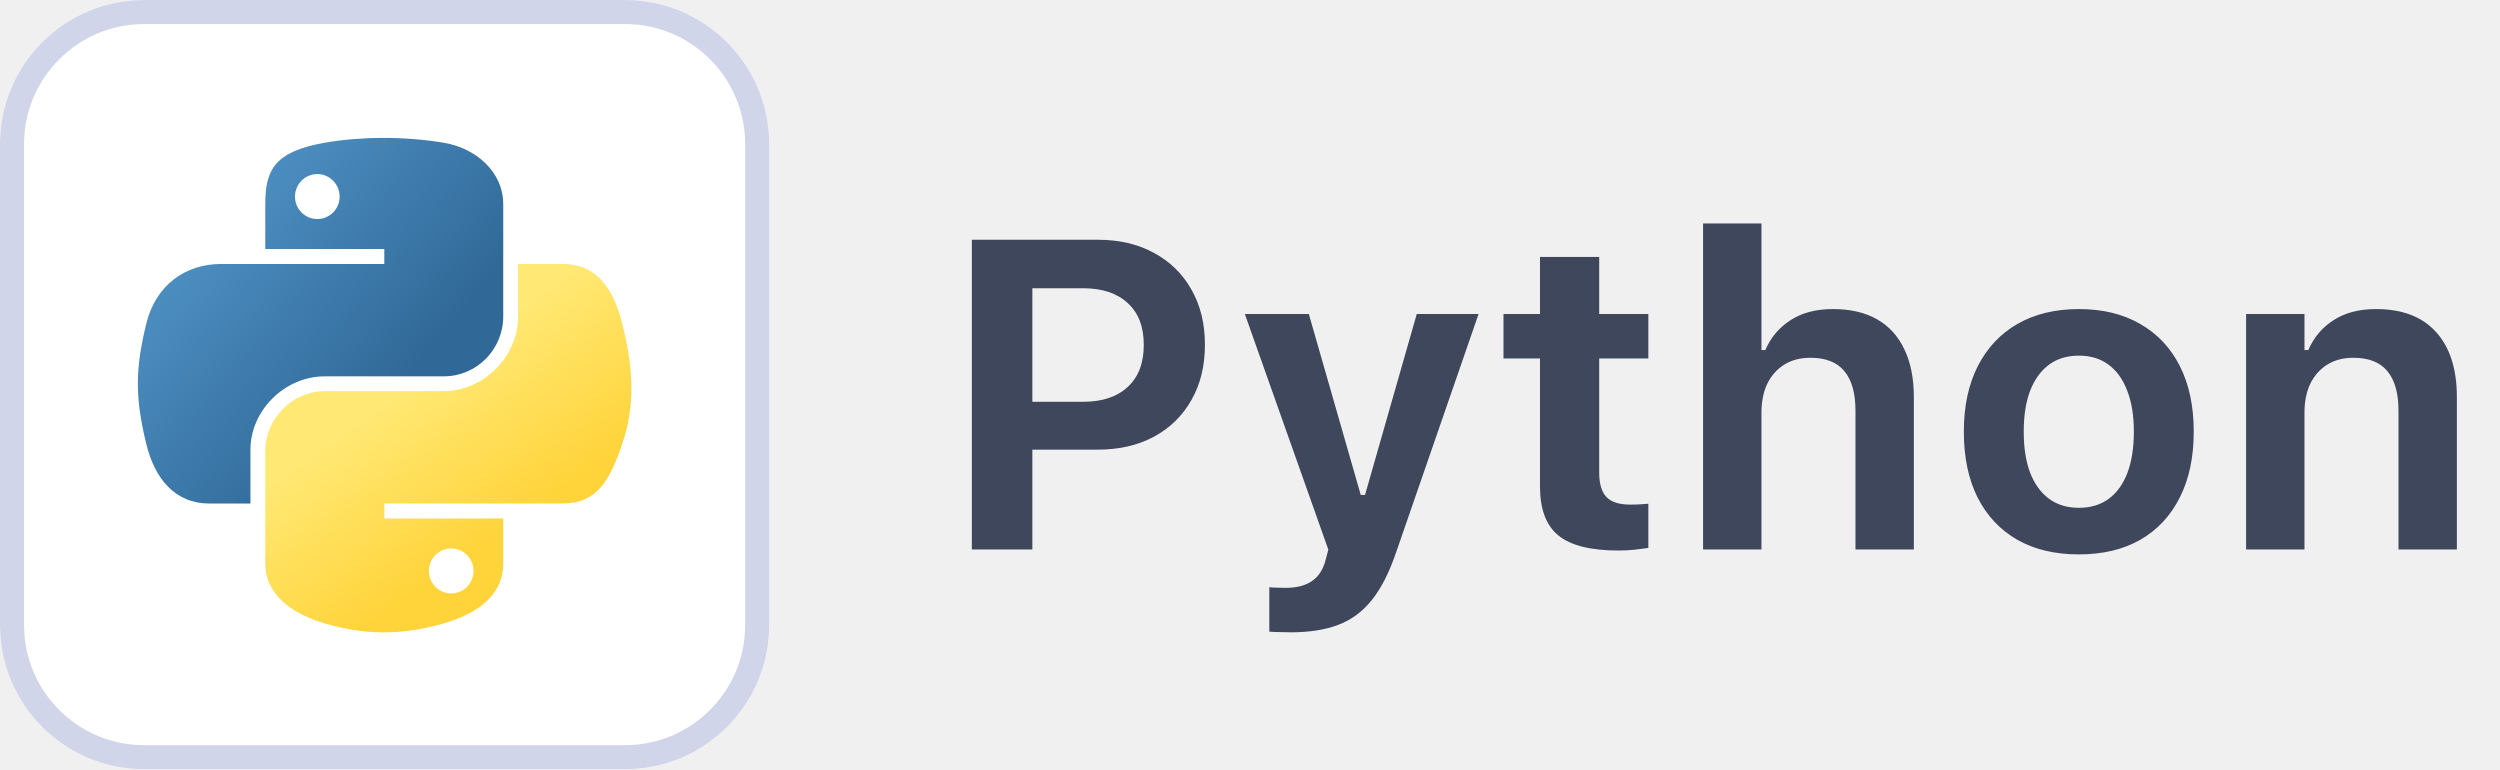
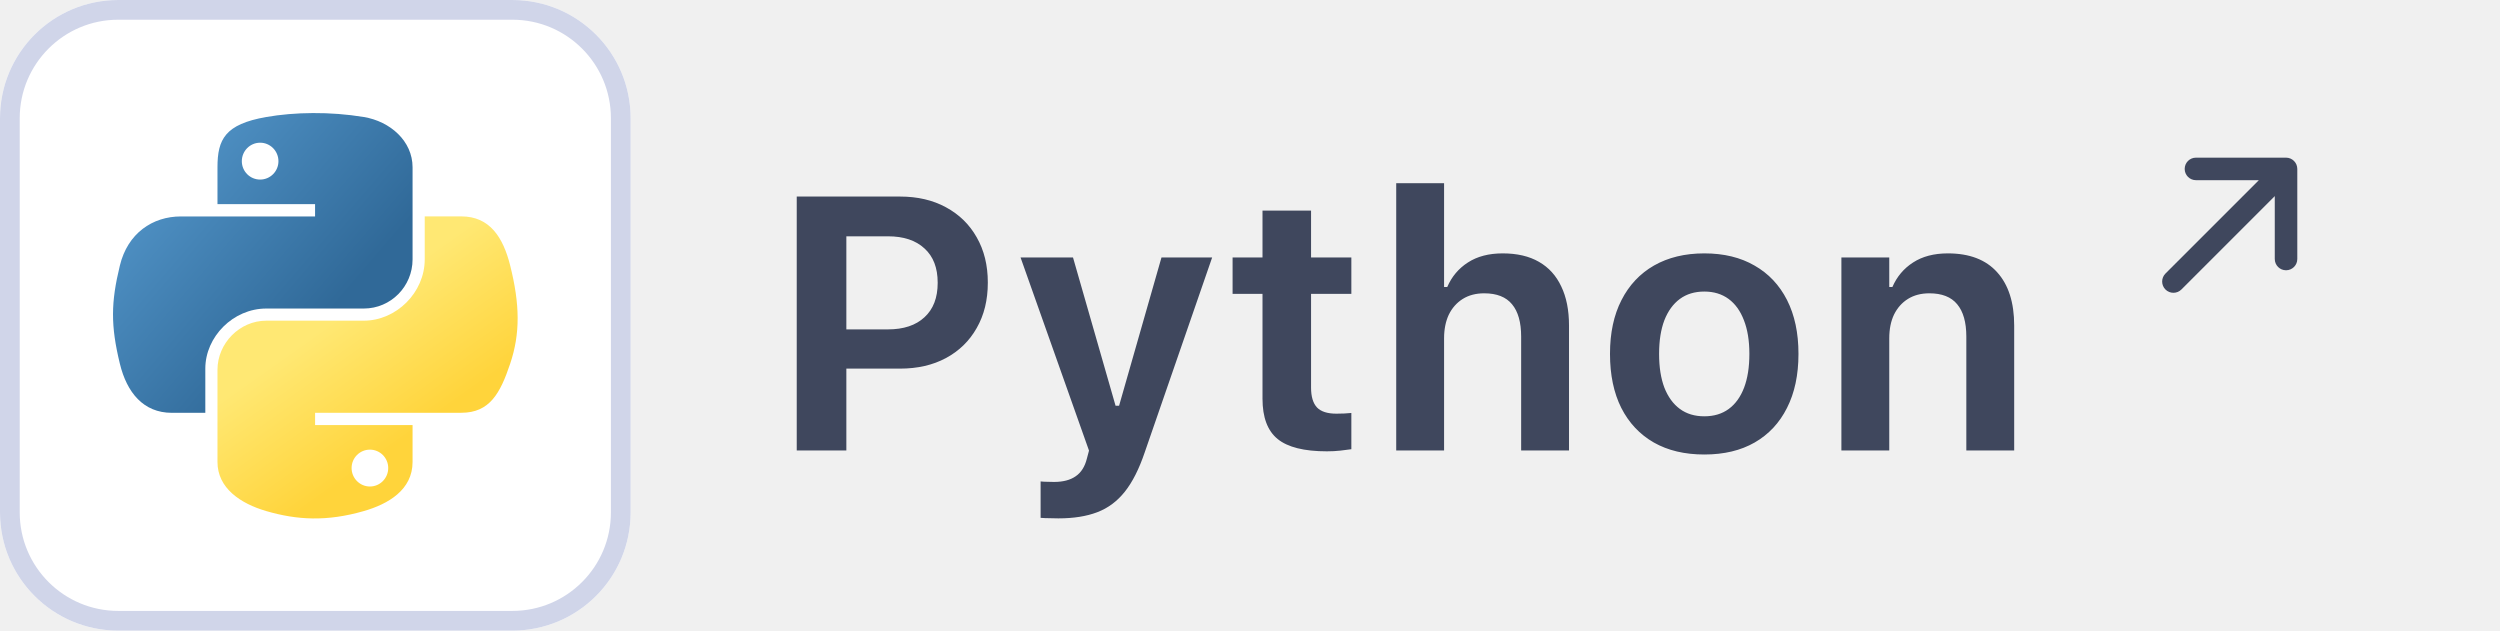
- <svg xmlns="http://www.w3.org/2000/svg" width="91" height="28" viewBox="0 0 91 28" fill="none">
+ <svg xmlns="http://www.w3.org/2000/svg" width="111" height="28" viewBox="0 0 111 28" fill="none">
  <rect width="28" height="28" rx="5.25" fill="white" />
-   <g clip-path="url(#clip0_3409_11173)">
-     <path d="M13.893 5.02C13.153 5.023 12.445 5.086 11.823 5.195C9.989 5.516 9.656 6.188 9.656 7.427V9.064H13.989V9.61H9.656H8.03C6.77 9.61 5.668 10.36 5.323 11.787C4.925 13.423 4.907 14.444 5.323 16.152C5.631 17.424 6.366 18.329 7.626 18.329H9.116V16.367C9.116 14.95 10.353 13.699 11.823 13.699H16.151C17.356 13.699 18.318 12.716 18.318 11.517V7.427C18.318 6.263 17.327 5.389 16.151 5.195C15.407 5.072 14.634 5.016 13.893 5.02ZM11.55 6.336C11.998 6.336 12.363 6.704 12.363 7.157C12.363 7.608 11.998 7.973 11.55 7.973C11.101 7.973 10.737 7.608 10.737 7.157C10.737 6.704 11.101 6.336 11.55 6.336Z" fill="url(#paint0_linear_3409_11173)" />
-     <path d="M18.858 9.608V11.515C18.858 12.993 17.593 14.238 16.151 14.238H11.823C10.637 14.238 9.656 15.243 9.656 16.42V20.51C9.656 21.674 10.677 22.358 11.823 22.692C13.195 23.092 14.51 23.164 16.151 22.692C17.242 22.379 18.318 21.749 18.318 20.51V18.873H13.99V18.327H18.318H20.485C21.744 18.327 22.213 17.457 22.651 16.15C23.104 14.805 23.084 13.511 22.651 11.785C22.34 10.543 21.746 9.608 20.485 9.608H18.858ZM16.424 19.964C16.873 19.964 17.237 20.329 17.237 20.78C17.237 21.233 16.873 21.601 16.424 21.601C15.976 21.601 15.611 21.233 15.611 20.78C15.611 20.329 15.976 19.964 16.424 19.964Z" fill="url(#paint1_linear_3409_11173)" />
+   <g clip-path="url(#clip0_3409_11229)">
+     <path d="M13.893 5.02C13.153 5.023 12.445 5.086 11.823 5.195C9.989 5.516 9.656 6.188 9.656 7.427V9.064H13.989V9.61H9.656H8.03C6.77 9.61 5.668 10.36 5.323 11.787C4.925 13.423 4.907 14.444 5.323 16.152C5.631 17.424 6.366 18.329 7.626 18.329H9.116V16.367C9.116 14.95 10.353 13.699 11.823 13.699H16.151C17.356 13.699 18.318 12.716 18.318 11.517V7.427C18.318 6.263 17.327 5.389 16.151 5.195C15.407 5.072 14.634 5.016 13.893 5.02ZM11.55 6.336C11.998 6.336 12.363 6.704 12.363 7.157C12.363 7.608 11.998 7.973 11.55 7.973C11.101 7.973 10.737 7.608 10.737 7.157C10.737 6.704 11.101 6.336 11.55 6.336Z" fill="url(#paint0_linear_3409_11229)" />
+     <path d="M18.858 9.608V11.515C18.858 12.993 17.593 14.238 16.151 14.238H11.823C10.637 14.238 9.656 15.243 9.656 16.42V20.51C9.656 21.674 10.677 22.358 11.823 22.692C13.195 23.092 14.51 23.164 16.151 22.692C17.242 22.379 18.318 21.749 18.318 20.51V18.873H13.99V18.327H18.318H20.485C21.744 18.327 22.213 17.457 22.651 16.15C23.104 14.805 23.084 13.511 22.651 11.785C22.34 10.543 21.746 9.608 20.485 9.608H18.858ZM16.424 19.964C16.873 19.964 17.237 20.329 17.237 20.78C17.237 21.233 16.873 21.601 16.424 21.601C15.976 21.601 15.611 21.233 15.611 20.78C15.611 20.329 15.976 19.964 16.424 19.964Z" fill="url(#paint1_linear_3409_11229)" />
  </g>
  <path d="M0.438 5.25C0.438 2.592 2.592 0.438 5.25 0.438H22.75C25.408 0.438 27.562 2.592 27.562 5.25V22.75C27.562 25.408 25.408 27.562 22.75 27.562H5.25C2.592 27.562 0.438 25.408 0.438 22.75V5.25Z" stroke="#D0D5E9" stroke-width="0.875" />
  <path d="M36.477 16.367V14.625H39.422C40.12 14.625 40.661 14.445 41.047 14.086C41.438 13.727 41.633 13.219 41.633 12.562V12.547C41.633 11.891 41.438 11.385 41.047 11.031C40.661 10.672 40.12 10.492 39.422 10.492H36.477V8.727H39.961C40.737 8.727 41.417 8.885 42 9.203C42.589 9.521 43.044 9.966 43.367 10.539C43.695 11.112 43.859 11.779 43.859 12.539V12.555C43.859 13.32 43.695 13.99 43.367 14.562C43.044 15.135 42.589 15.581 42 15.898C41.417 16.211 40.737 16.367 39.961 16.367H36.477ZM35.375 20V8.727H37.578V20H35.375ZM46.992 23.016C46.867 23.016 46.737 23.013 46.602 23.008C46.466 23.008 46.333 23.003 46.203 22.992V21.375C46.286 21.385 46.38 21.391 46.484 21.391C46.589 21.396 46.693 21.398 46.797 21.398C47.198 21.398 47.518 21.315 47.758 21.148C48.003 20.982 48.169 20.719 48.258 20.359L48.352 20.008L45.312 11.43H47.641L49.789 18.914L49.266 18.016H49.938L49.43 18.914L51.57 11.43H53.82L50.828 20.078C50.578 20.818 50.284 21.401 49.945 21.828C49.607 22.255 49.198 22.56 48.719 22.742C48.245 22.924 47.669 23.016 46.992 23.016ZM58.914 20.039C57.904 20.039 57.175 19.857 56.727 19.492C56.279 19.128 56.055 18.531 56.055 17.703V13.047H54.727V11.43H56.055V9.352H58.211V11.43H60V13.047H58.211V17.211C58.211 17.612 58.3 17.906 58.477 18.094C58.654 18.276 58.94 18.367 59.336 18.367C59.477 18.367 59.594 18.365 59.688 18.359C59.781 18.354 59.885 18.346 60 18.336V19.945C59.859 19.966 59.695 19.987 59.508 20.008C59.32 20.029 59.122 20.039 58.914 20.039ZM61.992 20V8.133H64.117V12.742H64.258C64.456 12.284 64.76 11.922 65.172 11.656C65.588 11.385 66.104 11.25 66.719 11.25C67.359 11.25 67.896 11.375 68.328 11.625C68.766 11.875 69.096 12.24 69.32 12.719C69.549 13.193 69.664 13.771 69.664 14.453V20H67.539V14.945C67.539 14.31 67.404 13.831 67.133 13.508C66.867 13.185 66.456 13.023 65.898 13.023C65.529 13.023 65.211 13.107 64.945 13.273C64.68 13.44 64.474 13.672 64.328 13.969C64.188 14.266 64.117 14.617 64.117 15.023V20H61.992ZM75.672 20.18C74.802 20.18 74.055 20.003 73.43 19.648C72.805 19.289 72.323 18.776 71.984 18.109C71.651 17.443 71.484 16.646 71.484 15.719V15.703C71.484 14.781 71.654 13.99 71.992 13.328C72.331 12.662 72.812 12.148 73.438 11.789C74.068 11.43 74.812 11.25 75.672 11.25C76.537 11.25 77.279 11.43 77.898 11.789C78.523 12.143 79.005 12.654 79.344 13.32C79.682 13.987 79.852 14.781 79.852 15.703V15.719C79.852 16.646 79.682 17.443 79.344 18.109C79.01 18.776 78.531 19.289 77.906 19.648C77.287 20.003 76.542 20.18 75.672 20.18ZM75.672 18.484C76.099 18.484 76.461 18.375 76.758 18.156C77.055 17.938 77.281 17.622 77.438 17.211C77.594 16.799 77.672 16.302 77.672 15.719V15.703C77.672 15.125 77.591 14.63 77.43 14.219C77.273 13.807 77.047 13.492 76.75 13.273C76.453 13.055 76.094 12.945 75.672 12.945C75.245 12.945 74.883 13.055 74.586 13.273C74.289 13.492 74.06 13.807 73.898 14.219C73.742 14.63 73.664 15.125 73.664 15.703V15.719C73.664 16.302 73.742 16.799 73.898 17.211C74.06 17.622 74.289 17.938 74.586 18.156C74.883 18.375 75.245 18.484 75.672 18.484ZM81.758 20V11.43H83.883V12.742H84.023C84.221 12.284 84.526 11.922 84.938 11.656C85.354 11.385 85.87 11.25 86.484 11.25C87.443 11.25 88.172 11.529 88.672 12.086C89.177 12.643 89.43 13.432 89.43 14.453V20H87.305V14.945C87.305 14.31 87.169 13.831 86.898 13.508C86.633 13.185 86.221 13.023 85.664 13.023C85.294 13.023 84.977 13.107 84.711 13.273C84.445 13.44 84.24 13.672 84.094 13.969C83.953 14.266 83.883 14.617 83.883 15.023V20H81.758Z" fill="#3F475D" />
+   <path fill-rule="evenodd" clip-rule="evenodd" d="M97 7.5C97 7.224 97.224 7 97.5 7H101.5C101.776 7 102 7.224 102 7.5V11.5C102 11.776 101.776 12 101.5 12C101.224 12 101 11.776 101 11.5V8.707L96.854 12.854C96.658 13.049 96.342 13.049 96.146 12.854C95.951 12.658 95.951 12.342 96.146 12.146L100.293 8H97.5C97.224 8 97 7.776 97 7.5Z" fill="#3F475D" />
  <defs>
-     <linearGradient id="paint0_linear_3409_11173" x1="5.018" y1="5.02" x2="14.934" y2="13.546" gradientUnits="userSpaceOnUse">
+     <linearGradient id="paint0_linear_3409_11229" x1="5.018" y1="5.02" x2="14.934" y2="13.546" gradientUnits="userSpaceOnUse">
      <stop stop-color="#5A9FD4" />
      <stop offset="1" stop-color="#306998" />
    </linearGradient>
-     <linearGradient id="paint1_linear_3409_11173" x1="16.32" y1="20.642" x2="12.777" y2="15.634" gradientUnits="userSpaceOnUse">
+     <linearGradient id="paint1_linear_3409_11229" x1="16.32" y1="20.642" x2="12.777" y2="15.634" gradientUnits="userSpaceOnUse">
      <stop stop-color="#FFD43B" />
      <stop offset="1" stop-color="#FFE873" />
    </linearGradient>
-     <clipPath id="clip0_3409_11173">
+     <clipPath id="clip0_3409_11229">
      <path d="M0 5.25C0 2.35 2.351 0 5.25 0H22.75C25.649 0 28 2.351 28 5.25V22.75C28 25.649 25.649 28 22.75 28H5.25C2.35 28 0 25.649 0 22.75V5.25Z" fill="white" />
    </clipPath>
  </defs>
</svg>
